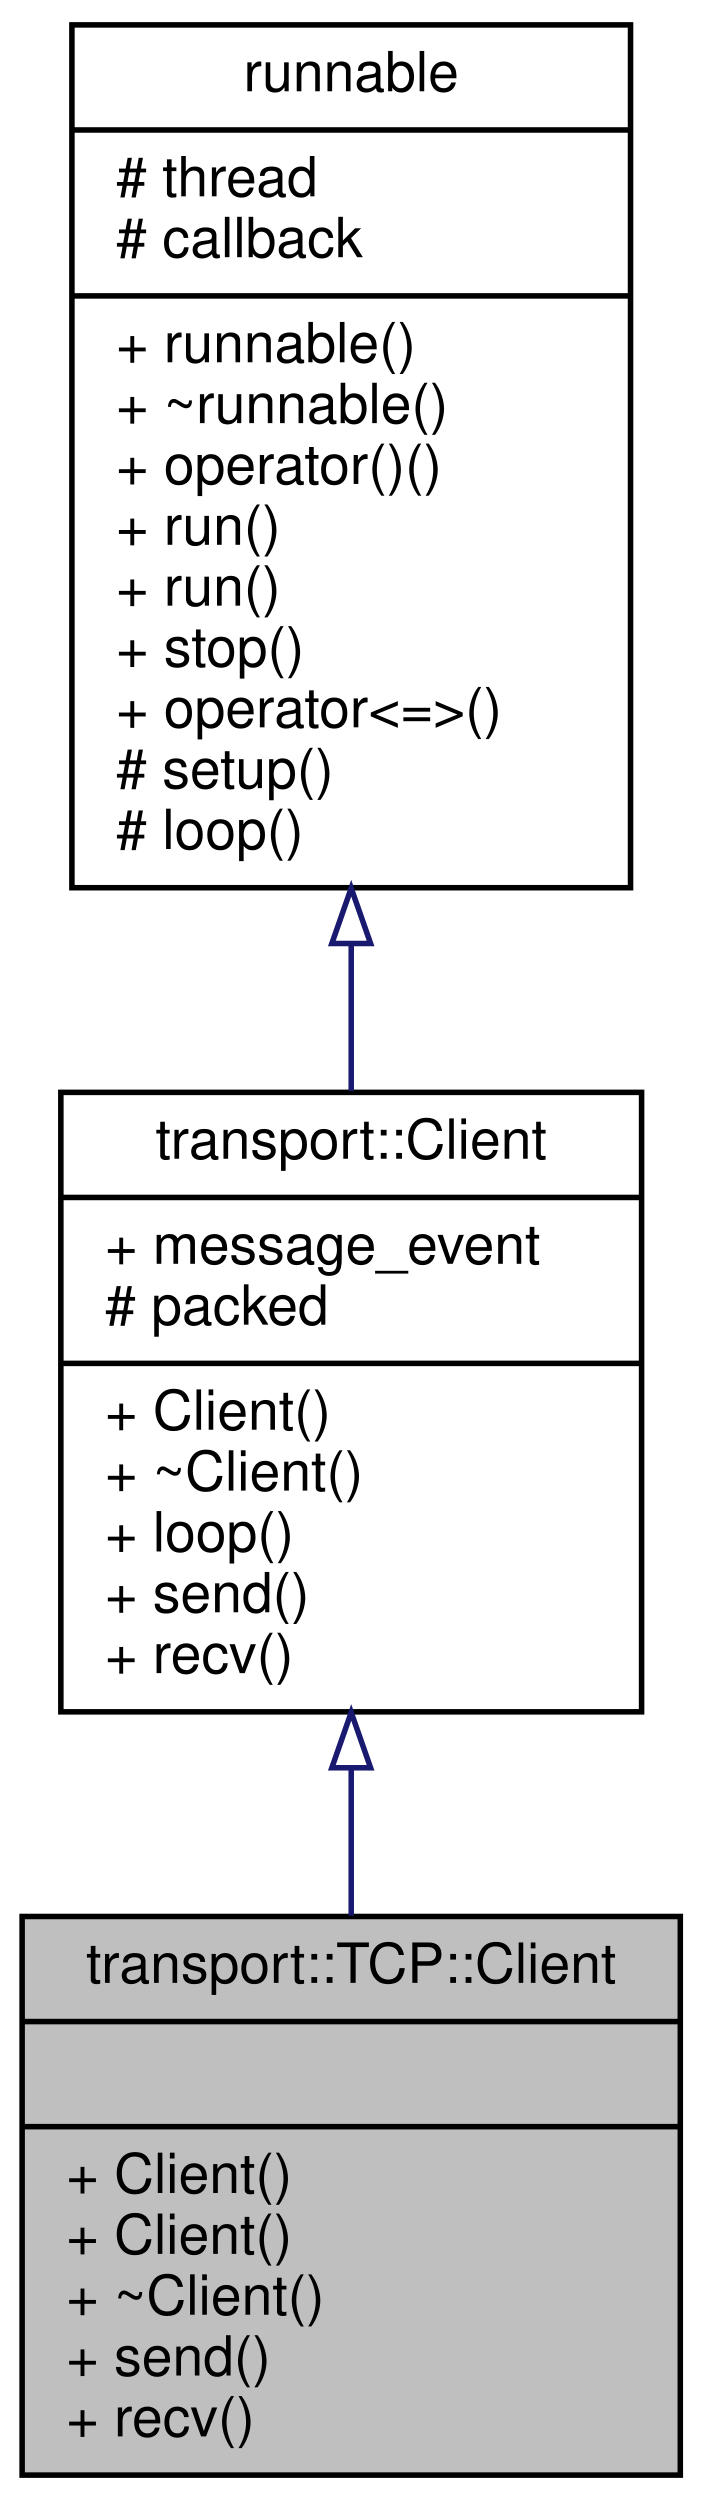
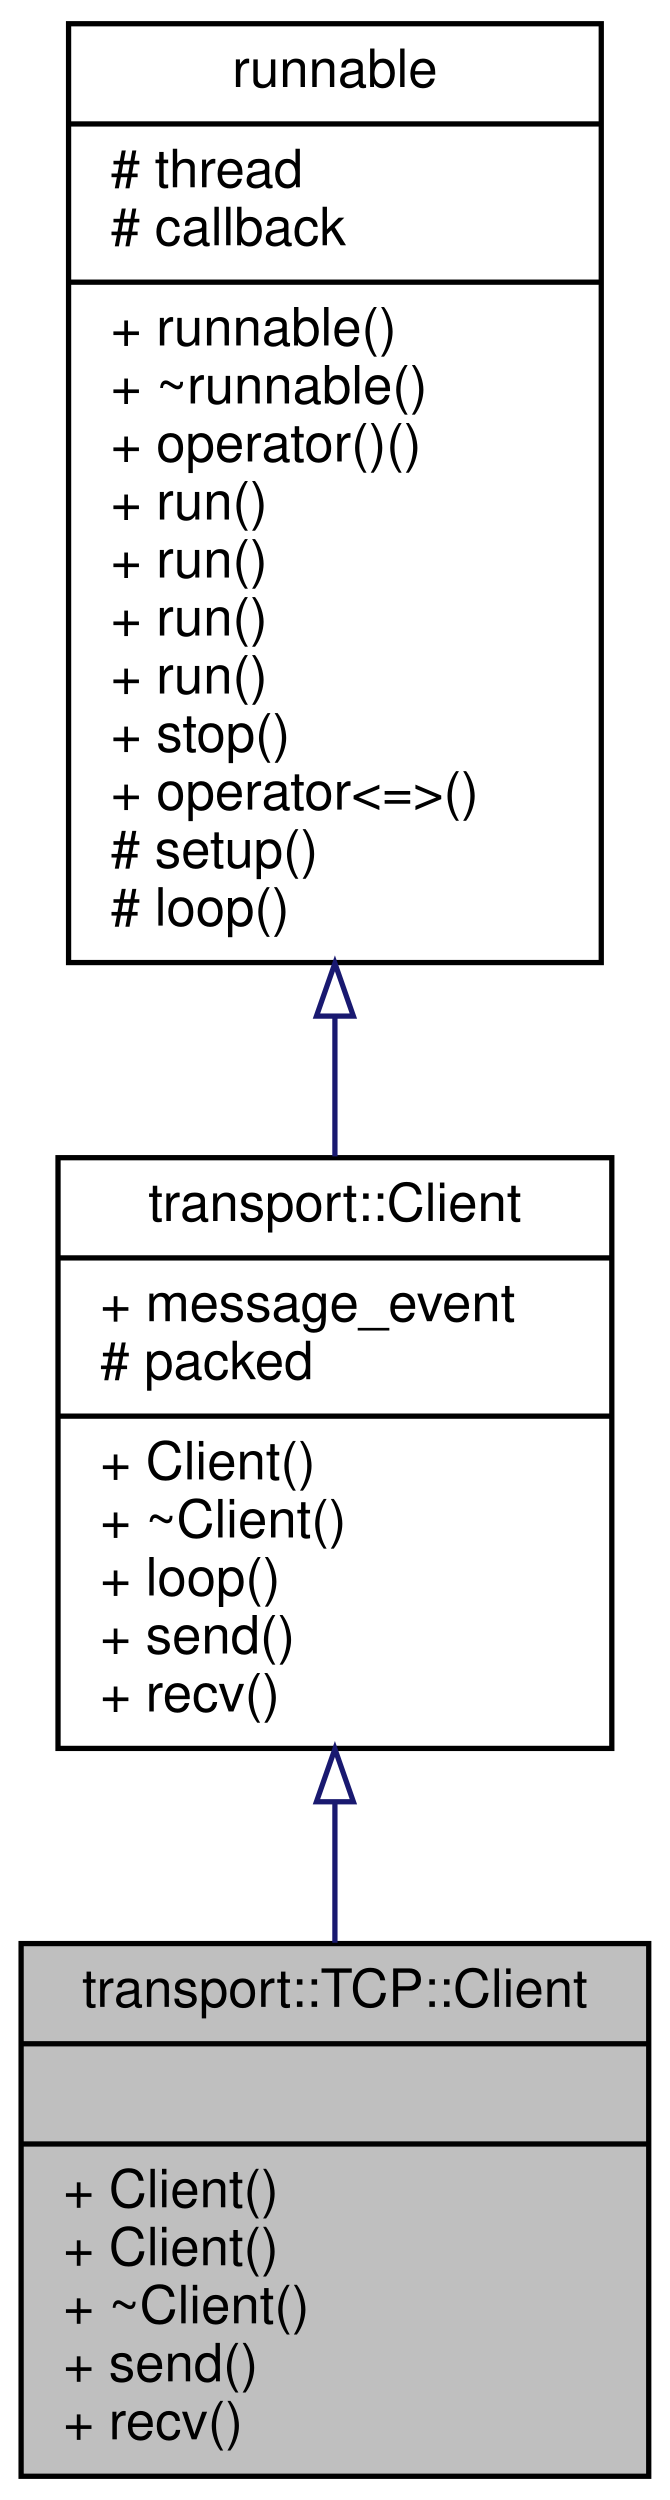
- <svg xmlns="http://www.w3.org/2000/svg" xmlns:xlink="http://www.w3.org/1999/xlink" width="127pt" height="452pt" viewBox="0.00 0.00 127.00 452.00">
-   <g id="graph0" class="graph" transform="scale(1 1) rotate(0) translate(4 448)">
+ <svg xmlns="http://www.w3.org/2000/svg" xmlns:xlink="http://www.w3.org/1999/xlink" width="127pt" height="474pt" viewBox="0.00 0.00 127.00 474.00">
+   <g id="graph0" class="graph" transform="scale(1 1) rotate(0) translate(4 470)">
    <g id="node1" class="node">
      <g id="a_node1">
        <a xlink:title=" ">
          <polygon fill="#bfbfbf" stroke="black" points="0,-0.5 0,-101.5 119,-101.5 119,-0.5 0,-0.5" />
          <text text-anchor="middle" x="59.5" y="-89.5" font-family="Helvetica,sans-Serif" font-size="10.00">transport::TCP::Client</text>
          <polyline fill="none" stroke="black" points="0,-82.5 119,-82.5 " />
          <text text-anchor="middle" x="59.5" y="-70.5" font-family="Helvetica,sans-Serif" font-size="10.00"> </text>
          <polyline fill="none" stroke="black" points="0,-63.5 119,-63.5 " />
          <text text-anchor="start" x="8" y="-51.5" font-family="Helvetica,sans-Serif" font-size="10.00">+ Client()</text>
          <text text-anchor="start" x="8" y="-40.5" font-family="Helvetica,sans-Serif" font-size="10.00">+ Client()</text>
          <text text-anchor="start" x="8" y="-29.5" font-family="Helvetica,sans-Serif" font-size="10.00">+ ~Client()</text>
          <text text-anchor="start" x="8" y="-18.5" font-family="Helvetica,sans-Serif" font-size="10.00">+ send()</text>
          <text text-anchor="start" x="8" y="-7.5" font-family="Helvetica,sans-Serif" font-size="10.00">+ recv()</text>
        </a>
      </g>
    </g>
    <g id="node2" class="node">
      <g id="a_node2">
        <a xlink:href="classtransport_1_1Client.html" target="_top" xlink:title=" ">
          <polygon fill="none" stroke="black" points="7,-138.5 7,-250.5 112,-250.5 112,-138.5 7,-138.5" />
          <text text-anchor="middle" x="59.5" y="-238.5" font-family="Helvetica,sans-Serif" font-size="10.00">transport::Client</text>
          <polyline fill="none" stroke="black" points="7,-231.5 112,-231.5 " />
          <text text-anchor="start" x="15" y="-219.5" font-family="Helvetica,sans-Serif" font-size="10.00">+ message_event</text>
          <text text-anchor="start" x="15" y="-208.5" font-family="Helvetica,sans-Serif" font-size="10.00"># packed</text>
          <polyline fill="none" stroke="black" points="7,-201.5 112,-201.5 " />
          <text text-anchor="start" x="15" y="-189.5" font-family="Helvetica,sans-Serif" font-size="10.00">+ Client()</text>
          <text text-anchor="start" x="15" y="-178.5" font-family="Helvetica,sans-Serif" font-size="10.00">+ ~Client()</text>
          <text text-anchor="start" x="15" y="-167.5" font-family="Helvetica,sans-Serif" font-size="10.00">+ loop()</text>
          <text text-anchor="start" x="15" y="-156.5" font-family="Helvetica,sans-Serif" font-size="10.00">+ send()</text>
          <text text-anchor="start" x="15" y="-145.5" font-family="Helvetica,sans-Serif" font-size="10.00">+ recv()</text>
        </a>
      </g>
    </g>
    <g id="edge1" class="edge">
      <path fill="none" stroke="midnightblue" d="M59.5,-128.34C59.5,-119.38 59.5,-110.29 59.5,-101.66" />
      <polygon fill="none" stroke="midnightblue" points="56,-128.39 59.5,-138.39 63,-128.39 56,-128.39" />
    </g>
    <g id="node3" class="node">
      <g id="a_node3">
        <a xlink:href="classrunnable.html" target="_top" xlink:title=" ">
-           <polygon fill="none" stroke="black" points="9,-287.5 9,-443.5 110,-443.5 110,-287.5 9,-287.5" />
-           <text text-anchor="middle" x="59.5" y="-431.5" font-family="Helvetica,sans-Serif" font-size="10.00">runnable</text>
-           <polyline fill="none" stroke="black" points="9,-424.5 110,-424.5 " />
-           <text text-anchor="start" x="17" y="-412.5" font-family="Helvetica,sans-Serif" font-size="10.00"># thread</text>
-           <text text-anchor="start" x="17" y="-401.5" font-family="Helvetica,sans-Serif" font-size="10.00"># callback</text>
-           <polyline fill="none" stroke="black" points="9,-394.5 110,-394.5 " />
-           <text text-anchor="start" x="17" y="-382.5" font-family="Helvetica,sans-Serif" font-size="10.00">+ runnable()</text>
-           <text text-anchor="start" x="17" y="-371.5" font-family="Helvetica,sans-Serif" font-size="10.00">+ ~runnable()</text>
-           <text text-anchor="start" x="17" y="-360.5" font-family="Helvetica,sans-Serif" font-size="10.00">+ operator()()</text>
+           <polygon fill="none" stroke="black" points="9,-287.5 9,-465.5 110,-465.5 110,-287.5 9,-287.5" />
+           <text text-anchor="middle" x="59.5" y="-453.5" font-family="Helvetica,sans-Serif" font-size="10.00">runnable</text>
+           <polyline fill="none" stroke="black" points="9,-446.5 110,-446.5 " />
+           <text text-anchor="start" x="17" y="-434.5" font-family="Helvetica,sans-Serif" font-size="10.00"># thread</text>
+           <text text-anchor="start" x="17" y="-423.5" font-family="Helvetica,sans-Serif" font-size="10.00"># callback</text>
+           <polyline fill="none" stroke="black" points="9,-416.5 110,-416.5 " />
+           <text text-anchor="start" x="17" y="-404.5" font-family="Helvetica,sans-Serif" font-size="10.00">+ runnable()</text>
+           <text text-anchor="start" x="17" y="-393.5" font-family="Helvetica,sans-Serif" font-size="10.00">+ ~runnable()</text>
+           <text text-anchor="start" x="17" y="-382.5" font-family="Helvetica,sans-Serif" font-size="10.00">+ operator()()</text>
+           <text text-anchor="start" x="17" y="-371.5" font-family="Helvetica,sans-Serif" font-size="10.00">+ run()</text>
+           <text text-anchor="start" x="17" y="-360.5" font-family="Helvetica,sans-Serif" font-size="10.00">+ run()</text>
          <text text-anchor="start" x="17" y="-349.5" font-family="Helvetica,sans-Serif" font-size="10.00">+ run()</text>
          <text text-anchor="start" x="17" y="-338.5" font-family="Helvetica,sans-Serif" font-size="10.00">+ run()</text>
          <text text-anchor="start" x="17" y="-327.5" font-family="Helvetica,sans-Serif" font-size="10.00">+ stop()</text>
          <text text-anchor="start" x="17" y="-316.5" font-family="Helvetica,sans-Serif" font-size="10.00">+ operator&lt;=&gt;()</text>
          <text text-anchor="start" x="17" y="-305.5" font-family="Helvetica,sans-Serif" font-size="10.00"># setup()</text>
          <text text-anchor="start" x="17" y="-294.5" font-family="Helvetica,sans-Serif" font-size="10.00"># loop()</text>
        </a>
      </g>
    </g>
    <g id="edge2" class="edge">
-       <path fill="none" stroke="midnightblue" d="M59.5,-277.25C59.5,-268.24 59.5,-259.28 59.5,-250.76" />
-       <polygon fill="none" stroke="midnightblue" points="56,-277.42 59.5,-287.42 63,-277.42 56,-277.42" />
+       <path fill="none" stroke="midnightblue" d="M59.5,-277.12C59.5,-268.1 59.5,-259.18 59.5,-250.75" />
+       <polygon fill="none" stroke="midnightblue" points="56,-277.35 59.5,-287.35 63,-277.35 56,-277.35" />
    </g>
  </g>
</svg>
